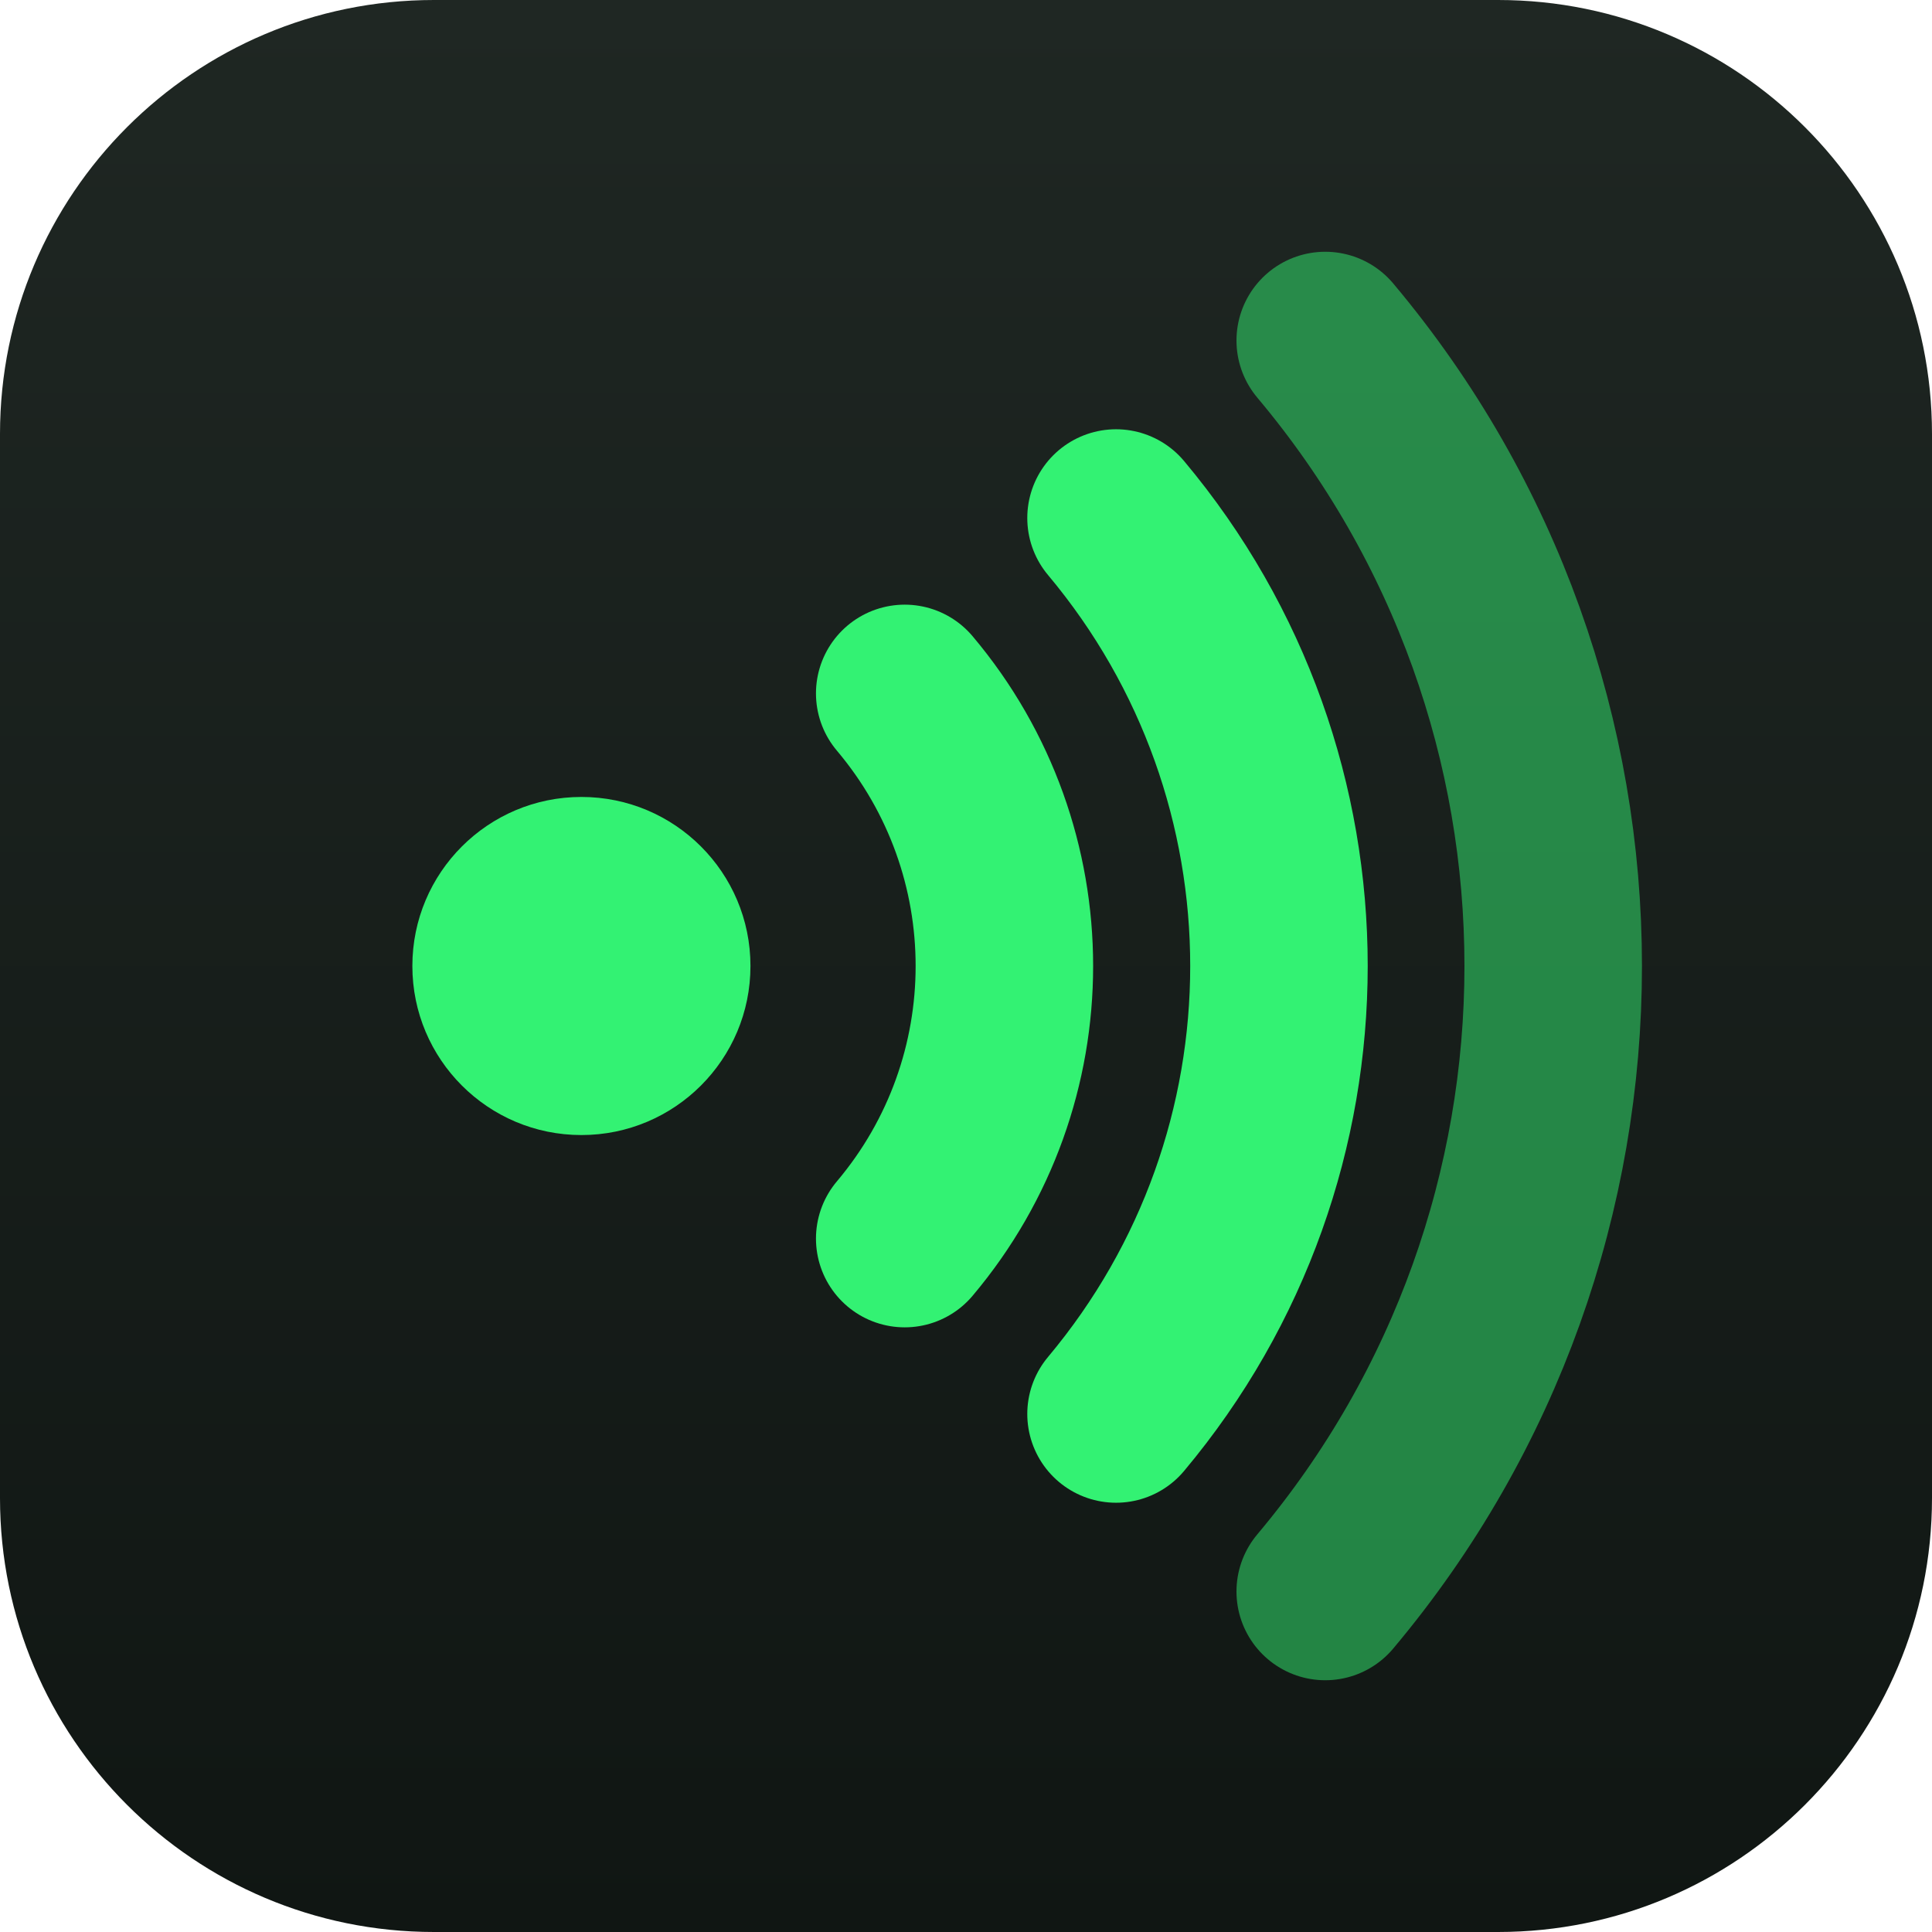
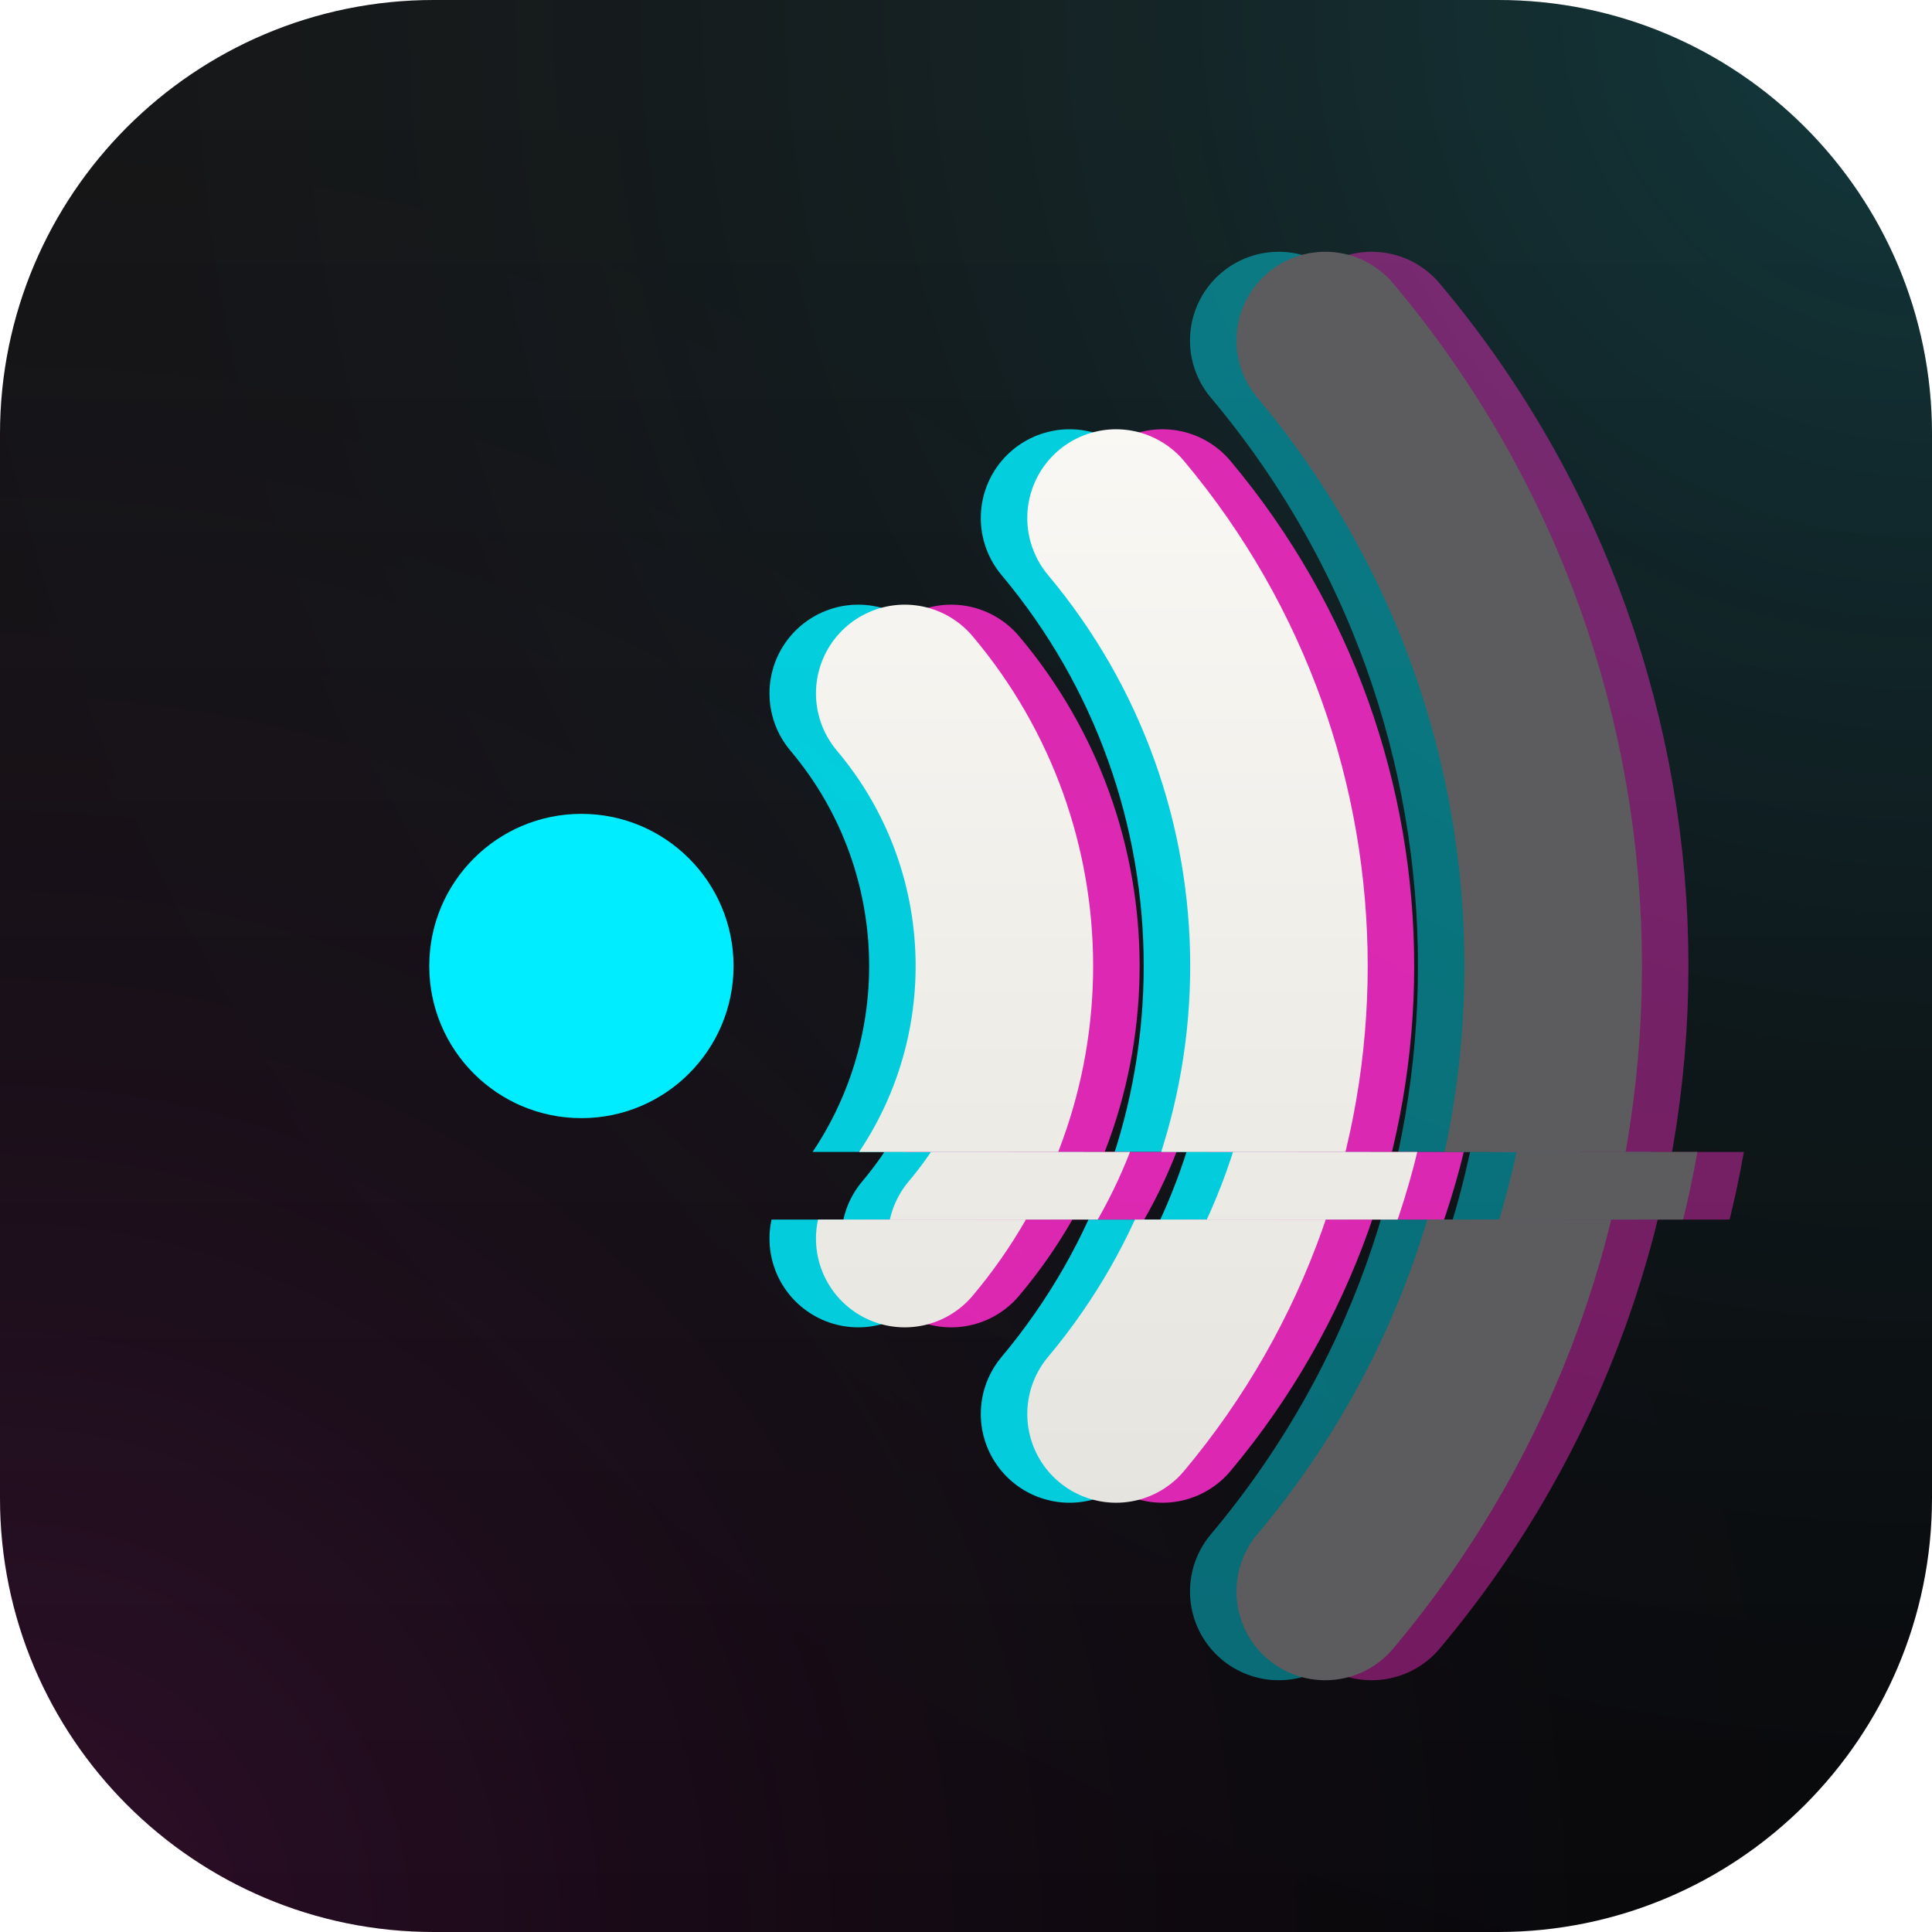
<svg xmlns="http://www.w3.org/2000/svg" viewBox="0 0 1024 1024">
  <defs>
-     <linearGradient id="bg" x1="0" y1="0" x2="0" y2="1">
-       <stop offset="0" stop-color="#1f2723" />
-       <stop offset="1" stop-color="#101613" />
+     <clipPath id="tile">
+       <rect width="1024" height="1024" rx="230" />
+     </clipPath>
+     <linearGradient id="lift" x1="0" y1="0" x2="0" y2="1">
+       <stop offset="0" stop-color="#FFF" stop-opacity="0.057" />
+       <stop offset="1" stop-color="#FFF" stop-opacity="0" />
+     </linearGradient>
+     <radialGradient id="cyan" gradientUnits="userSpaceOnUse" cx="1024" cy="0" r="1126">
+       <stop offset="0.000" stop-color="#00EDFF" stop-opacity="0.17" />
+       <stop offset="0.167" stop-color="#00EDFF" stop-opacity="0.118" />
+       <stop offset="0.333" stop-color="#00EDFF" stop-opacity="0.076" />
+       <stop offset="0.500" stop-color="#00EDFF" stop-opacity="0.043" />
+       <stop offset="0.667" stop-color="#00EDFF" stop-opacity="0.019" />
+       <stop offset="0.833" stop-color="#00EDFF" stop-opacity="0.005" />
+       <stop offset="1.000" stop-color="#00EDFF" stop-opacity="0" />
+     </radialGradient>
+     <radialGradient id="magenta" gradientUnits="userSpaceOnUse" cx="0" cy="1024" r="1024">
+       <stop offset="0.000" stop-color="#FF2BCC" stop-opacity="0.16" />
+       <stop offset="0.167" stop-color="#FF2BCC" stop-opacity="0.111" />
+       <stop offset="0.333" stop-color="#FF2BCC" stop-opacity="0.071" />
+       <stop offset="0.500" stop-color="#FF2BCC" stop-opacity="0.04" />
+       <stop offset="0.667" stop-color="#FF2BCC" stop-opacity="0.018" />
+       <stop offset="0.833" stop-color="#FF2BCC" stop-opacity="0.004" />
+       <stop offset="1.000" stop-color="#FF2BCC" stop-opacity="0" />
+     </radialGradient>
+     <clipPath id="band">
+       <rect x="-200" y="600" width="1424" height="32" />
+     </clipPath>
+     <clipPath id="outside">
+       <path d="M-200 -200 H1224 V600 H-200 Z M-200 632 H1224 V1224 H-200 Z" />
+     </clipPath>
+     <linearGradient id="paper" gradientUnits="userSpaceOnUse" x1="0" y1="200" x2="0" y2="824">
+       <stop offset="0" stop-color="#FBFAF6" />
+       <stop offset="1" stop-color="#E4E2DC" />
    </linearGradient>
  </defs>
-   <rect width="1024" height="1024" rx="230" fill="url(#bg)" />
-   <g transform="translate(512 512) scale(1.12) translate(-512 -512)">
-     <circle cx="330" cy="512" r="80" fill="#33F273" />
-     <g fill="none" stroke="#33F273" stroke-width="84" stroke-linecap="round">
-       <path d="M483 383 A200 200 0 0 1 483 641" />
-       <path d="M583 300 A330 330 0 0 1 583 724" />
-       <path d="M682 216 A460 460 0 0 1 682 808" opacity="0.5" />
+   <g clip-path="url(#tile)">
+     <rect width="1024" height="1024" fill="#08080A" />
+     <rect width="1024" height="1024" fill="url(#lift)" />
+     <rect width="1024" height="1024" fill="url(#cyan)" />
+     <rect width="1024" height="1024" fill="url(#magenta)" />
+     <g transform="translate(512 512) scale(1.12) translate(-512 -512)">
+       <g transform="translate(-22 0)" opacity="0.85">
+         <g clip-path="url(#outside)">
+           <g fill="none" stroke="#00EDFF" stroke-width="84" stroke-linecap="round">
+             <path d="M483 383 A200 200 0 0 1 483 641" />
+             <path d="M583 300 A330 330 0 0 1 583 724" />
+           </g>
+           <path d="M682 216 A460 460 0 0 1 682 808" fill="none" stroke="#00EDFF" stroke-width="84" stroke-linecap="round" opacity="0.5" />
+         </g>
+         <g clip-path="url(#band)" transform="translate(34 0)">
+           <g fill="none" stroke="#00EDFF" stroke-width="84" stroke-linecap="round">
+             <path d="M483 383 A200 200 0 0 1 483 641" />
+             <path d="M583 300 A330 330 0 0 1 583 724" />
+           </g>
+           <path d="M682 216 A460 460 0 0 1 682 808" fill="none" stroke="#00EDFF" stroke-width="84" stroke-linecap="round" opacity="0.5" />
+         </g>
+       </g>
+       <g transform="translate(22 0)" opacity="0.85">
+         <g clip-path="url(#outside)">
+           <g fill="none" stroke="#FF2BCC" stroke-width="84" stroke-linecap="round">
+             <path d="M483 383 A200 200 0 0 1 483 641" />
+             <path d="M583 300 A330 330 0 0 1 583 724" />
+           </g>
+           <path d="M682 216 A460 460 0 0 1 682 808" fill="none" stroke="#FF2BCC" stroke-width="84" stroke-linecap="round" opacity="0.5" />
+         </g>
+         <g clip-path="url(#band)" transform="translate(34 0)">
+           <g fill="none" stroke="#FF2BCC" stroke-width="84" stroke-linecap="round">
+             <path d="M483 383 A200 200 0 0 1 483 641" />
+             <path d="M583 300 A330 330 0 0 1 583 724" />
+           </g>
+           <path d="M682 216 A460 460 0 0 1 682 808" fill="none" stroke="#FF2BCC" stroke-width="84" stroke-linecap="round" opacity="0.5" />
+         </g>
+       </g>
+       <g clip-path="url(#outside)">
+         <g fill="none" stroke="url(#paper)" stroke-width="84" stroke-linecap="round">
+           <path d="M483 383 A200 200 0 0 1 483 641" />
+           <path d="M583 300 A330 330 0 0 1 583 724" />
+         </g>
+         <path d="M682 216 A460 460 0 0 1 682 808" fill="none" stroke="#5C5C5E" stroke-width="84" stroke-linecap="round" />
+         <circle cx="330" cy="512" r="72" fill="#00EDFF" />
+       </g>
+       <g clip-path="url(#band)" transform="translate(34 0)">
+         <g fill="none" stroke="url(#paper)" stroke-width="84" stroke-linecap="round">
+           <path d="M483 383 A200 200 0 0 1 483 641" />
+           <path d="M583 300 A330 330 0 0 1 583 724" />
+         </g>
+         <path d="M682 216 A460 460 0 0 1 682 808" fill="none" stroke="#5C5C5E" stroke-width="84" stroke-linecap="round" />
+         <circle cx="330" cy="512" r="72" fill="#00EDFF" />
+       </g>
    </g>
  </g>
</svg>
